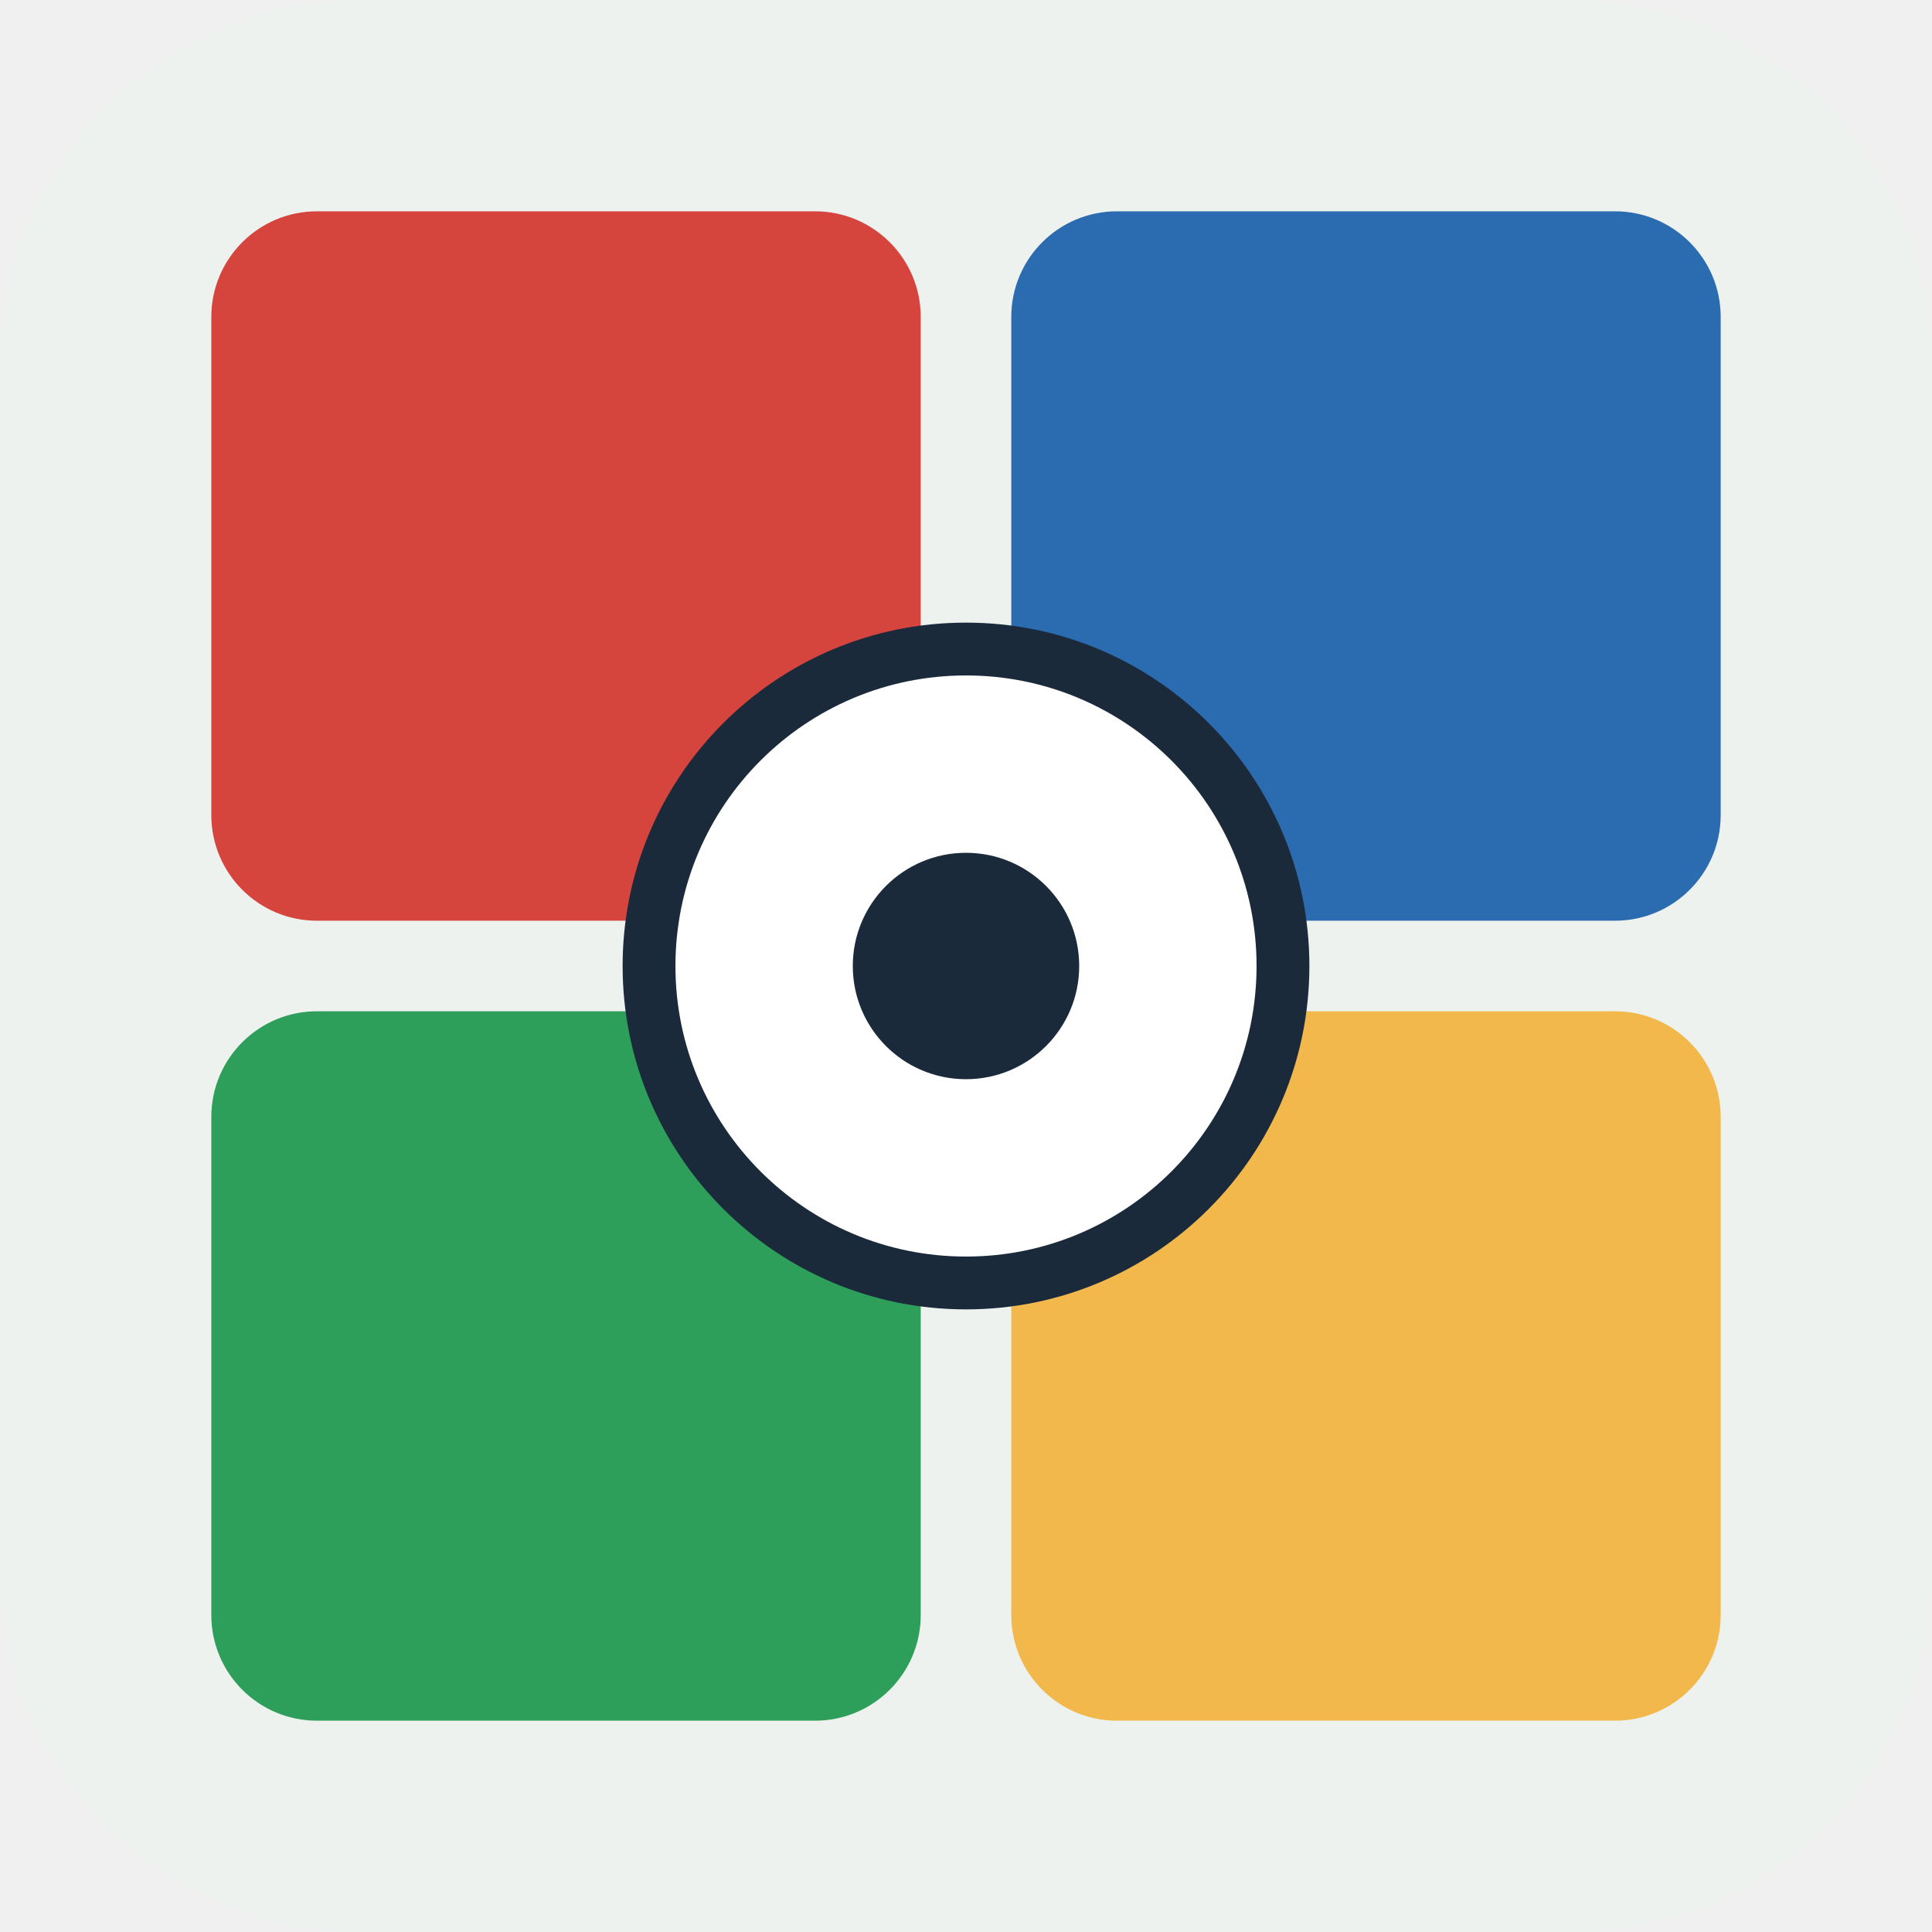
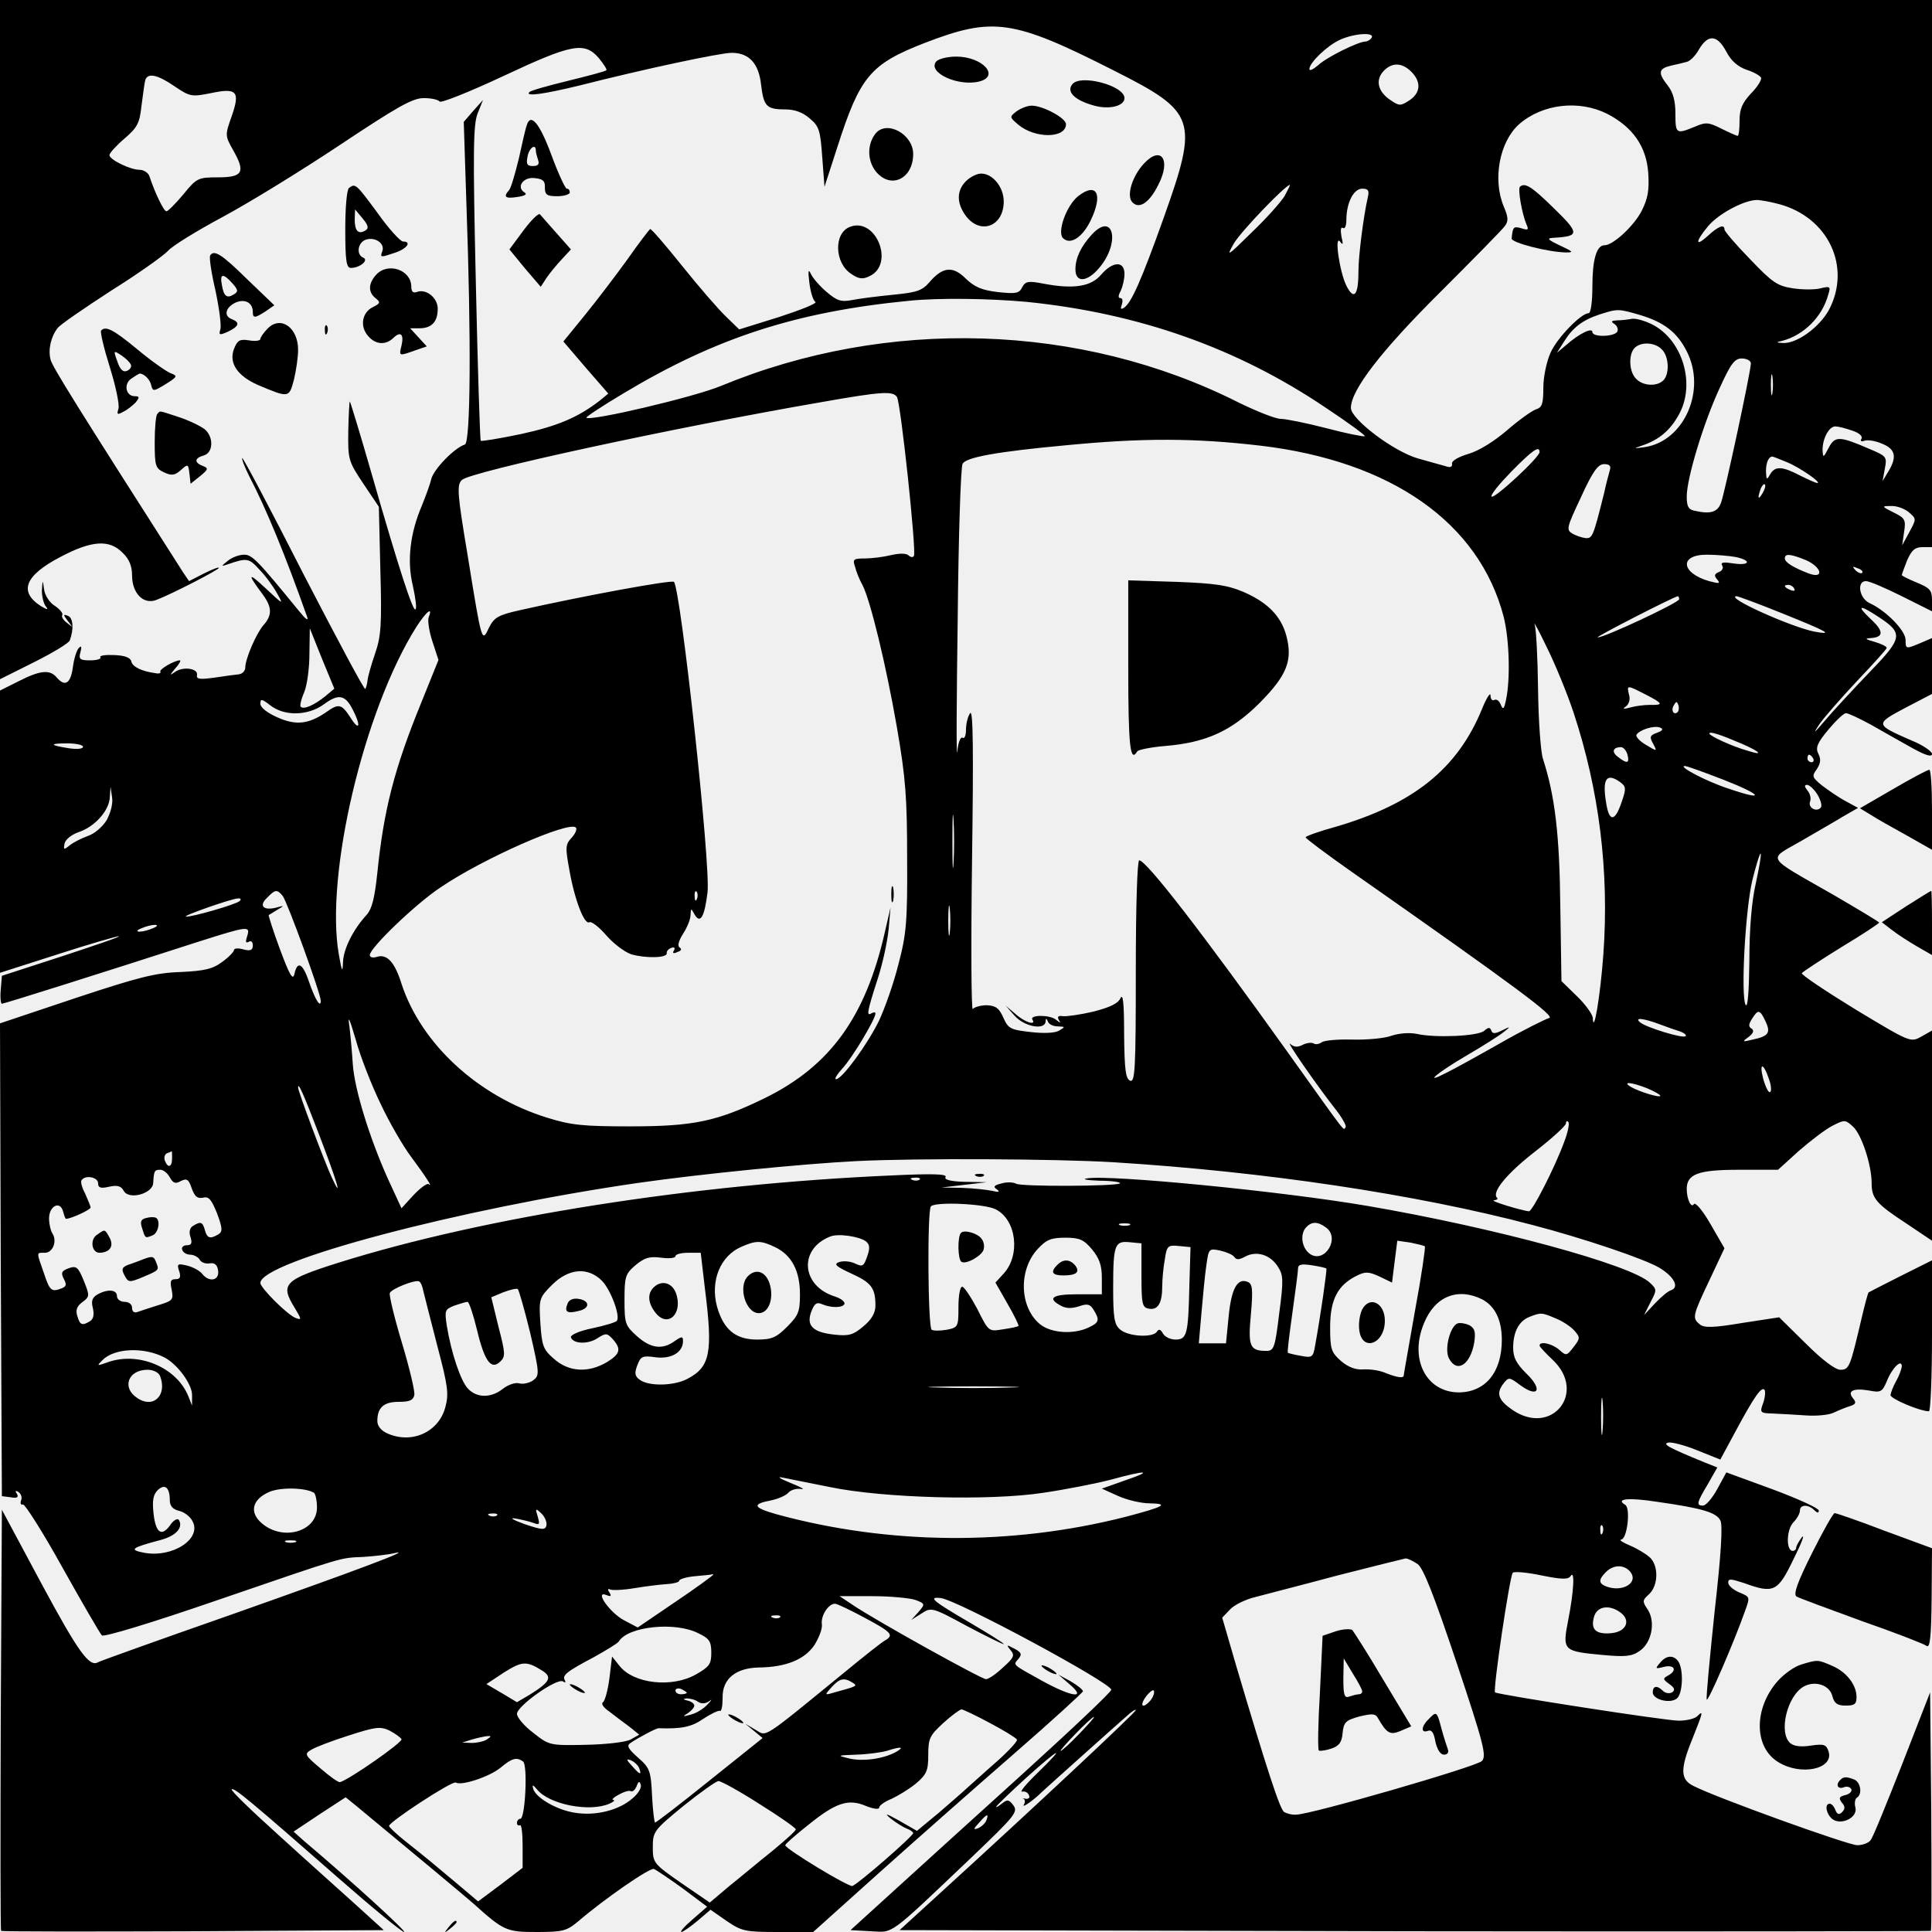
- <svg xmlns="http://www.w3.org/2000/svg" viewBox="0 0 512 512">
-   <rect width="512" height="512" rx="96" fill="#EEF2EF" />
-   <rect x="56" y="56" width="188" height="188" rx="28" fill="#D6453D" />
-   <rect x="268" y="56" width="188" height="188" rx="28" fill="#2B6CB0" />
-   <rect x="56" y="268" width="188" height="188" rx="28" fill="#2E9E5B" />
-   <rect x="268" y="268" width="188" height="188" rx="28" fill="#F2B84B" />
-   <circle cx="256" cy="256" r="84" fill="#fff" stroke="#1B2A3A" stroke-width="14" />
-   <circle cx="256" cy="256" r="30" fill="#1B2A3A" />
+ <svg xmlns="http://www.w3.org/2000/svg" version="1.0" width="512pt" height="512pt" viewBox="0 0 512 512" preserveAspectRatio="xMidYMid meet">
+   <g transform="translate(0,512) scale(0.1,-0.1)" fill="#000000" stroke="none">
+     <path d="M0 4220 l0 -900 90 45 c50 25 93 51 95 58 11 30 9 60 -5 65 -13 5 -13 3 0 -14 14 -18 14 -18 -2 -5 -10 7 -16 17 -13 21 3 4 -6 15 -19 24 -14 8 -27 28 -29 43 -4 28 -4 28 -6 -2 0 -17 5 -37 12 -44 6 -8 0 -6 -15 3 -59 38 -42 81 52 130 83 44 130 47 165 11 17 -16 25 -35 25 -60 0 -47 30 -78 64 -65 40 15 166 80 166 85 0 3 -18 -4 -40 -15 l-39 -20 -15 22 c-283 443 -348 547 -352 565 -7 27 1 61 19 84 7 9 71 53 142 99 72 45 139 93 150 105 11 13 76 53 145 90 69 37 209 123 311 191 152 101 192 124 222 124 20 0 38 -4 42 -9 3 -5 78 25 168 67 183 86 216 92 254 48 13 -16 22 -30 20 -32 -2 -3 -48 -15 -101 -28 -53 -13 -100 -26 -103 -30 -13 -13 41 -5 135 18 165 42 370 86 401 86 46 0 72 -28 78 -85 7 -57 14 -65 65 -65 24 0 46 -8 64 -24 25 -21 28 -32 33 -102 l6 -79 34 105 c60 187 87 220 231 276 182 70 234 63 502 -73 218 -110 225 -129 132 -390 -59 -165 -86 -227 -106 -239 -8 -5 -9 -2 -5 9 3 10 2 17 -4 17 -6 0 -6 7 1 19 5 11 10 31 10 45 0 35 -31 34 -62 -2 -26 -31 -72 -39 -151 -24 -42 8 -49 7 -58 -9 -8 -17 -17 -18 -65 -13 -43 5 -62 14 -85 36 -34 34 -61 31 -96 -10 -19 -22 -33 -27 -95 -33 -40 -4 -89 -10 -109 -14 -30 -6 -41 -2 -68 21 -18 15 -37 37 -42 48 -7 15 -8 8 -4 -24 3 -24 10 -47 16 -50 5 -4 -38 -21 -96 -40 l-106 -33 -35 34 c-20 19 -72 79 -116 134 -44 55 -82 99 -85 98 -2 -1 -30 -37 -60 -80 -31 -43 -82 -110 -113 -148 l-57 -70 59 -69 60 -69 -23 -19 c-57 -44 -111 -67 -207 -88 -57 -12 -106 -20 -108 -18 -2 2 -8 191 -13 419 -8 348 -7 420 5 449 l14 35 -26 -29 -25 -29 7 -216 c13 -362 11 -634 -4 -639 -28 -9 -82 -65 -89 -91 -3 -14 -15 -46 -25 -71 -31 -72 -40 -146 -24 -212 7 -32 11 -60 7 -63 -6 -7 -42 101 -116 359 -30 104 -56 190 -58 192 -1 1 -3 -33 -4 -77 -1 -77 0 -81 40 -141 l41 -61 4 -168 c4 -144 2 -175 -14 -221 -10 -29 -19 -61 -20 -71 -1 -10 -4 -20 -6 -23 -3 -2 -76 135 -164 305 -87 171 -160 309 -162 307 -2 -2 6 -23 18 -47 46 -88 96 -210 154 -374 4 -12 -4 -6 -21 15 -111 136 -125 150 -146 150 -13 0 -32 -7 -43 -16 -19 -15 -19 -16 1 -9 49 17 55 16 82 -14 16 -16 37 -45 47 -63 18 -32 17 -31 -29 12 -48 45 -51 41 -9 -15 25 -34 26 -55 2 -82 -19 -22 -48 -89 -48 -112 0 -9 -8 -17 -17 -18 -10 -1 -40 -5 -66 -9 -38 -5 -47 -4 -45 7 4 18 -39 24 -60 7 -13 -9 -12 -7 2 10 11 12 16 22 13 22 -15 0 -56 -24 -52 -30 2 -4 -4 -6 -13 -4 -37 5 -61 17 -64 31 -2 10 -17 16 -45 17 -23 1 -40 -1 -37 -6 3 -4 -9 -8 -27 -8 -27 0 -31 3 -26 21 4 15 3 19 -4 12 -6 -6 -13 -29 -16 -52 -6 -43 -21 -52 -43 -26 -18 21 -43 19 -100 -10 l-50 -25 0 -374 0 -374 153 49 c83 27 157 48 162 48 6 -1 -62 -24 -150 -53 l-160 -52 -3 -37 c-2 -20 0 -37 3 -37 6 0 269 83 526 166 126 40 133 41 124 13 -5 -15 -4 -19 4 -15 6 4 11 0 11 -9 0 -13 -6 -16 -25 -11 -14 4 -25 3 -25 -2 0 -4 -14 -19 -31 -31 -25 -19 -47 -24 -111 -27 -66 -2 -112 -14 -278 -69 l-200 -67 2 -626 3 -627 24 -3 c16 -3 21 0 16 9 -6 8 -4 10 4 5 7 -5 10 -14 7 -22 -3 -8 -1 -13 5 -11 5 1 53 -74 105 -168 52 -93 99 -174 104 -179 5 -5 131 33 302 92 350 120 327 113 391 116 29 2 66 6 82 10 57 13 -101 -46 -438 -165 -186 -65 -342 -121 -347 -124 -23 -14 -52 26 -150 208 l-105 196 -3 -556 c-1 -306 -1 -558 1 -560 2 -2 231 -2 509 -1 l505 3 -76 69 c-42 38 -134 120 -204 184 -70 63 -126 117 -123 120 6 6 51 -32 284 -236 89 -78 167 -142 173 -142 8 0 -137 133 -265 241 l-28 25 69 46 69 45 26 -21 c168 -139 289 -240 313 -261 80 -72 87 -75 168 -75 69 0 79 3 109 28 70 60 190 143 201 139 7 -3 41 -26 77 -52 l64 -48 -39 -34 c-21 -18 -34 -33 -29 -33 5 1 24 14 43 30 l34 29 43 -30 c40 -27 49 -29 136 -29 l93 0 176 158 c96 86 257 228 357 315 100 87 182 162 182 165 0 4 -15 16 -32 26 l-33 18 30 -26 c46 -39 6 -34 -74 10 -81 45 -76 41 -62 58 10 12 8 17 -11 27 -21 11 -22 11 -10 -4 12 -14 9 -20 -20 -46 -18 -17 -38 -31 -45 -31 -12 0 -293 156 -352 196 l-36 24 87 0 c48 0 99 -5 114 -10 26 -10 26 -11 8 -32 l-19 -21 27 17 c26 17 28 17 122 -34 53 -28 96 -49 96 -47 0 3 -41 28 -90 57 -98 57 -112 69 -77 65 44 -5 452 -225 452 -243 0 -6 -106 -106 -236 -224 -129 -117 -285 -258 -345 -313 l-110 -100 54 -3 c61 -3 43 -17 269 198 112 107 121 118 109 135 -12 16 -16 17 -30 6 -9 -7 -16 -12 -16 -9 0 2 36 37 80 77 90 81 108 89 28 11 -29 -28 -47 -50 -39 -48 7 2 16 -3 18 -10 3 -6 -1 -10 -9 -9 -7 2 -10 2 -5 0 4 -3 4 -10 0 -16 -5 -10 28 14 47 33 6 6 197 177 228 204 12 11 22 17 22 14 0 -6 -274 -262 -511 -478 l-115 -105 1364 -3 c751 -1 1367 0 1369 1 2 2 2 145 1 318 l-3 314 -74 -190 c-41 -104 -78 -196 -84 -202 -5 -7 -21 -13 -35 -13 -24 0 -374 126 -434 157 -35 17 -36 44 -3 125 28 70 30 77 13 60 -7 -7 -29 -12 -49 -12 -36 0 -480 69 -487 75 -6 6 39 309 47 317 4 4 38 1 76 -7 54 -11 71 -11 77 -2 12 19 9 -40 -6 -116 -16 -82 -14 -83 93 -93 56 -5 75 -4 95 10 33 21 44 77 23 110 -15 22 -15 25 3 41 25 23 26 76 2 98 -10 9 -33 23 -52 31 -19 8 -30 15 -24 16 16 0 26 83 11 92 -27 16 8 20 85 8 119 -17 156 -28 167 -49 7 -12 2 -91 -15 -241 -13 -124 -23 -229 -21 -234 3 -8 72 151 102 236 13 36 13 36 -16 48 -16 7 -29 18 -29 26 0 11 7 10 41 -1 80 -29 90 -24 132 63 21 42 31 68 22 58 -8 -11 -15 -23 -15 -28 0 -4 -4 -8 -9 -8 -18 0 -17 55 1 75 10 10 18 24 18 32 0 16 22 17 38 1 8 -8 12 -8 12 -1 0 6 -55 31 -122 56 l-123 45 -24 -44 c-13 -24 -30 -44 -38 -44 -18 0 -17 7 13 57 l25 44 -35 14 c-95 39 -111 48 -95 52 9 2 44 -7 78 -21 l60 -24 41 76 c49 91 68 118 76 109 3 -3 2 -19 -3 -34 -10 -27 -9 -28 26 -29 20 -1 59 -3 87 -5 28 -2 62 1 75 8 13 6 32 14 43 17 14 5 16 9 7 20 -17 20 1 28 42 21 31 -6 35 -4 47 24 14 36 40 61 40 40 -1 -8 -7 -25 -15 -39 -8 -14 -14 -30 -15 -37 0 -10 78 -43 102 -43 4 0 8 90 8 200 l0 200 -82 -41 c-46 -23 -84 -43 -86 -44 -2 -2 -10 -32 -18 -66 -31 -132 -33 -139 -57 -139 -13 0 -48 26 -92 70 l-70 69 -98 -15 c-77 -13 -101 -13 -112 -4 -21 17 -20 22 25 117 l40 85 -37 64 c-20 35 -40 59 -44 53 -7 -12 -19 13 -19 40 0 40 31 51 139 51 l103 0 54 49 c31 27 70 57 89 67 33 17 35 17 55 -1 23 -20 50 -102 50 -150 0 -41 12 -55 93 -108 l67 -45 0 278 0 279 -28 -16 c-29 -16 -29 -16 -175 72 -80 49 -144 92 -142 96 3 4 50 35 105 69 55 33 100 63 100 65 0 2 -55 35 -122 74 -182 104 -174 91 -87 141 41 24 92 53 113 66 l40 23 -33 18 c-19 10 -46 29 -62 41 -27 22 -28 25 -14 44 10 16 11 26 4 40 -8 16 -4 28 26 64 20 24 41 44 47 44 6 0 36 -14 67 -31 31 -18 80 -45 108 -61 36 -20 53 -25 53 -16 0 7 -25 24 -55 36 -96 42 -97 43 -16 86 l71 37 0 74 0 74 -35 -15 c-34 -14 -35 -14 -35 10 0 25 -52 78 -96 98 -27 13 -34 58 -9 58 9 0 51 -18 95 -40 l80 -40 0 30 c0 26 -6 32 -40 46 -22 9 -40 18 -40 20 0 3 7 20 14 39 12 27 21 35 40 35 l26 0 0 725 0 725 -2560 0 -2560 0 0 -900z m3635 800 c-3 -5 -11 -10 -16 -10 -19 0 -104 -42 -126 -63 -13 -11 -23 -16 -23 -10 0 17 48 63 82 78 38 17 92 20 83 5z m940 -37 c13 -25 31 -40 54 -48 19 -6 36 -16 38 -21 2 -6 -10 -25 -27 -42 -23 -25 -30 -41 -30 -72 0 -22 -2 -40 -5 -40 -3 0 -23 9 -43 19 -34 17 -41 18 -71 5 -49 -20 -51 -19 -51 35 0 33 -6 56 -20 74 -27 34 -25 45 8 53 15 3 34 8 42 10 9 2 24 17 33 34 24 40 48 38 72 -7z m-835 -53 c27 -27 25 -56 -5 -76 -23 -15 -27 -15 -49 0 -34 22 -42 53 -20 77 22 24 49 24 74 -1z m-3277 -39 c40 -27 45 -28 95 -18 70 15 79 5 56 -61 -18 -51 -18 -51 5 -92 32 -57 24 -70 -42 -70 -52 0 -56 -2 -91 -45 -21 -25 -41 -45 -45 -45 -7 0 -31 50 -45 93 -3 9 -15 17 -26 17 -25 0 -80 27 -80 39 0 5 18 25 39 43 35 30 41 41 46 88 4 30 8 61 10 68 7 20 33 14 78 -17z m3797 -73 c67 -35 103 -86 108 -156 3 -46 -1 -68 -17 -100 -20 -40 -76 -92 -99 -92 -21 0 -32 -38 -32 -109 0 -39 -4 -71 -10 -71 -20 0 -84 -66 -101 -105 -10 -22 -19 -63 -19 -92 0 -43 -3 -53 -20 -58 -11 -4 -46 -29 -77 -56 -34 -29 -74 -54 -102 -62 -27 -8 -45 -19 -43 -26 1 -8 -4 -11 -15 -7 -10 3 -44 12 -75 21 -64 18 -178 104 -178 134 0 47 80 151 236 306 88 88 166 167 172 176 10 13 9 24 -3 52 -30 72 -11 172 41 218 62 54 159 65 234 27z m-856 -218 c-10 -16 -49 -60 -88 -97 -64 -63 -67 -65 -46 -28 18 31 134 152 148 155 2 0 -5 -13 -14 -30z m221 -2 c-12 -53 -25 -156 -25 -198 0 -63 -12 -77 -32 -37 -18 36 -33 139 -16 116 7 -10 8 -6 3 14 -3 18 -2 26 4 23 5 -4 9 6 9 21 0 45 19 83 42 83 16 0 19 -5 15 -22z m1090 -19 c130 -35 192 -166 132 -280 -25 -46 -85 -90 -122 -88 -19 1 -19 2 -1 6 56 15 105 63 121 122 7 22 5 23 -20 17 -15 -4 -48 -4 -74 0 -40 6 -54 15 -113 77 -38 39 -68 74 -68 79 0 15 -17 8 -44 -17 -34 -31 -34 -16 1 26 28 33 94 68 128 69 11 0 38 -5 60 -11z m-1994 -259 c296 -30 558 -122 793 -281 59 -39 105 -73 103 -75 -2 -2 -48 7 -101 21 -54 14 -109 25 -122 25 -14 0 -64 20 -113 44 -417 210 -929 226 -1371 43 -73 -30 -346 -94 -356 -84 -2 2 42 31 99 65 245 147 458 216 757 245 78 8 214 6 311 -3z m1626 -35 c63 -19 98 -46 123 -96 53 -103 -7 -239 -112 -254 -29 -4 -30 -4 -7 4 45 15 75 40 98 82 45 80 11 197 -70 239 -20 10 -44 17 -55 15 -10 -2 -28 -4 -39 -4 -15 -1 -17 -3 -6 -10 7 -5 10 -14 7 -20 -9 -14 -66 -15 -66 -1 0 13 -35 -4 -69 -34 l-25 -21 19 30 c23 37 49 57 95 72 47 15 49 15 107 -2z m57 -91 c19 -18 21 -65 4 -82 -17 -17 -54 -15 -72 4 -19 18 -21 65 -4 82 17 17 54 15 72 -4z m236 -37 c0 -21 -69 -342 -79 -369 -9 -25 -27 -31 -68 -22 -18 3 -23 11 -23 38 0 48 44 194 87 287 30 66 40 79 59 79 13 0 24 -6 24 -13z m57 -79 c-2 -13 -4 -3 -4 22 0 25 2 35 4 23 2 -13 2 -33 0 -45z m-2320 -10 c10 -15 52 -409 45 -421 -2 -5 -9 -4 -14 1 -6 6 -24 6 -46 1 -20 -5 -52 -9 -70 -9 -30 0 -33 -2 -26 -22 3 -13 12 -35 20 -49 21 -42 62 -210 91 -377 23 -133 27 -186 27 -347 1 -167 -2 -201 -23 -280 -12 -49 -36 -117 -52 -151 -31 -63 -97 -153 -113 -154 -6 0 2 12 16 28 25 26 88 131 88 146 0 4 -4 4 -10 1 -14 -9 -13 1 15 88 14 42 27 103 30 135 l5 57 -15 -65 c-51 -225 -145 -355 -318 -440 -127 -62 -189 -75 -357 -75 -124 0 -156 3 -220 23 -184 57 -334 196 -386 355 -18 58 -39 80 -66 71 -10 -3 -18 -1 -18 5 0 19 122 136 187 179 113 77 341 177 359 159 4 -4 -1 -16 -11 -27 -17 -18 -17 -26 -6 -86 14 -80 40 -146 53 -138 5 3 25 -12 44 -34 19 -22 49 -45 67 -51 38 -11 96 -10 94 3 -1 5 4 11 12 14 8 3 11 0 7 -7 -5 -7 -1 -9 9 -4 10 3 13 8 6 12 -6 4 -3 17 9 36 11 17 20 39 20 50 1 19 1 19 11 1 15 -25 26 -6 34 59 9 71 -71 804 -89 823 -6 6 -244 -38 -408 -75 -58 -13 -68 -19 -82 -46 -19 -41 -19 -42 -56 187 -28 167 -30 191 -16 204 22 22 563 139 951 206 164 29 191 30 202 14z m2531 -89 c19 -6 29 -15 25 -22 -4 -6 0 -8 8 -5 8 3 29 0 47 -8 35 -14 40 -35 16 -74 l-15 -25 6 33 c6 31 5 33 -40 52 -81 35 -92 35 -109 3 -14 -27 -15 -27 -16 -5 0 30 17 62 34 62 7 0 27 -5 44 -11z m-1568 -40 c347 -41 580 -204 645 -454 15 -60 18 -165 6 -220 -5 -25 -8 -27 -14 -12 -4 10 -11 15 -17 12 -5 -3 -10 2 -10 12 0 10 -11 -7 -23 -37 -65 -158 -182 -251 -387 -311 -44 -12 -80 -25 -80 -28 0 -3 56 -45 123 -92 441 -309 541 -384 522 -387 -10 -3 -69 -32 -130 -67 -60 -34 -125 -70 -144 -79 -60 -31 -24 0 56 47 43 25 87 53 98 62 19 15 19 16 -5 4 -18 -9 -25 -9 -28 0 -3 9 -8 9 -19 -1 -17 -14 -129 -19 -178 -8 -19 4 -47 2 -68 -5 -19 -7 -66 -11 -104 -10 -37 1 -73 -2 -80 -7 -7 -5 -17 -7 -22 -3 -6 3 -19 1 -29 -4 -13 -7 -23 -6 -32 2 -17 15 73 -114 118 -171 19 -24 31 -46 28 -49 -7 -8 11 -32 -156 202 -224 313 -372 505 -391 505 -5 0 -9 -118 -9 -295 0 -258 -2 -294 -15 -289 -12 5 -15 29 -16 123 0 85 -3 110 -10 95 -7 -14 -29 -24 -72 -35 -34 -8 -70 -13 -80 -12 -12 2 -16 -1 -11 -10 6 -9 5 -9 -8 1 -16 13 -70 13 -62 0 11 -17 -21 -7 -45 15 l-26 22 24 -27 c26 -29 80 -39 82 -15 0 9 2 9 6 0 2 -7 14 -13 26 -13 20 -1 21 -1 4 -11 -11 -7 -41 -8 -76 -4 -53 6 -59 9 -72 38 -11 25 -20 32 -44 33 -16 0 -33 -5 -37 -10 -4 -6 -5 171 -2 394 4 288 3 401 -5 390 -6 -8 -11 -28 -11 -43 0 -16 -4 -26 -9 -22 -6 3 -12 -14 -14 -37 -3 -24 -2 135 1 352 2 217 8 402 13 411 9 17 90 32 274 49 206 20 343 19 515 -1z m740 -17 c0 -14 -120 -125 -127 -118 -4 4 20 33 52 66 57 58 75 70 75 52z m656 -27 c34 -14 93 -55 80 -55 -4 0 -24 9 -46 20 -48 25 -66 25 -79 3 -9 -16 -10 -15 -11 8 0 23 7 39 17 39 2 0 20 -7 39 -15z m-470 -22 c-3 -10 -10 -37 -15 -60 -29 -116 -31 -120 -49 -119 -9 1 -25 6 -35 12 -17 10 -15 16 23 97 31 68 45 87 61 87 15 0 19 -5 15 -17z m405 -60 c-12 -20 -14 -14 -5 12 4 9 9 14 11 11 3 -2 0 -13 -6 -23z m387 -50 c21 -18 21 -18 2 -53 l-19 -35 5 35 c5 32 3 37 -28 52 -32 16 -32 17 -7 17 15 1 36 -7 47 -16z m-459 -119 c44 -9 39 -24 -6 -17 -26 4 -34 3 -29 -6 4 -6 0 -14 -9 -17 -12 -5 -13 -10 -4 -20 9 -11 5 -11 -22 -4 -75 22 -79 70 -6 70 25 0 59 -3 76 -6z m186 -8 c42 -18 51 -51 9 -36 -42 16 -64 30 -64 40 0 14 15 12 55 -4z m150 -34 c-3 -3 -11 0 -18 7 -9 10 -8 11 6 5 10 -3 15 -9 12 -12z m-180 -42 c3 -6 -1 -7 -9 -4 -18 7 -21 14 -7 14 6 0 13 -4 16 -10z m-305 -28 c0 -9 -201 -103 -216 -101 -8 0 204 109 213 109 1 0 3 -4 3 -8z m272 -37 c124 -50 138 -58 87 -49 -62 12 -240 92 -207 94 4 0 58 -20 120 -45z m258 -11 c65 -43 62 -55 -27 -147 -43 -45 -96 -102 -117 -127 -29 -34 -32 -36 -15 -10 13 19 59 71 101 116 43 45 78 84 78 87 0 4 -15 11 -32 16 -25 7 -27 9 -11 10 35 2 36 18 1 50 -40 38 -31 40 22 5z m-3844 0 c-3 -8 1 -37 10 -64 l16 -49 -46 -114 c-71 -174 -99 -283 -116 -450 -7 -66 -14 -95 -28 -111 -36 -39 -62 -91 -63 -126 -1 -29 -3 -25 -11 20 -37 211 66 647 205 868 27 42 45 56 33 26z m3034 -252 c68 -206 95 -421 79 -642 -8 -110 -26 -216 -28 -167 -1 9 -19 35 -42 57 l-41 40 -3 197 c-2 191 -14 293 -46 392 -6 18 -12 101 -13 185 -1 83 -5 160 -9 171 -4 11 11 -16 32 -60 22 -44 54 -122 71 -173z m-3309 42 c-29 -23 -56 -35 -64 -27 -3 2 1 20 9 38 8 19 14 65 14 102 l1 68 32 -80 33 -80 -25 -21z m3499 6 c47 -24 50 -29 13 -28 -16 0 -39 -3 -53 -7 -18 -5 -21 -4 -11 3 8 6 12 19 8 31 -6 26 -6 26 43 1z m-3425 -41 c22 -42 18 -59 -6 -21 -24 37 -31 39 -67 13 -45 -30 -78 -34 -127 -12 -27 12 -45 26 -45 36 0 14 4 13 26 -4 38 -30 101 -28 143 3 38 28 56 25 76 -15z m3511 -6 c-10 -10 -19 5 -10 18 6 11 8 11 12 0 2 -7 1 -15 -2 -18z m-55 -55 c-19 -7 -20 -11 -10 -29 11 -21 11 -21 -19 -3 -17 10 -28 22 -25 27 8 13 46 25 62 19 10 -4 8 -8 -8 -14z m225 -29 c50 -22 58 -32 17 -19 -43 12 -103 40 -103 46 0 7 30 -3 86 -27z m-4396 -8 c0 -6 -17 -7 -37 -4 -52 8 -54 13 -5 13 23 0 42 -4 42 -9z m4093 -21 c6 -23 -1 -25 -25 -6 -18 13 -14 26 8 26 6 0 14 -9 17 -20z m492 -10 c3 -5 1 -10 -4 -10 -6 0 -11 5 -11 10 0 6 2 10 4 10 3 0 8 -4 11 -10z m-236 -57 c102 -40 111 -57 12 -23 -59 19 -136 60 -116 60 6 0 52 -17 104 -37z m-275 -6 c15 -11 16 -17 4 -51 -18 -55 -34 -56 -42 -1 -10 62 2 78 38 52z m522 -32 c8 -13 13 -29 10 -34 -10 -15 -36 -2 -29 15 3 8 0 21 -7 29 -8 10 -9 15 -1 15 6 0 18 -11 27 -25z m-4533 -68 c-11 -18 -32 -36 -49 -42 -17 -6 -39 -17 -49 -25 -16 -13 -17 -12 -14 4 2 11 18 24 38 31 42 14 81 57 82 93 l2 27 4 -28 c3 -16 -4 -41 -14 -60z m2244 -114 c-2 -32 -3 -6 -3 57 0 63 1 89 3 58 2 -32 2 -84 0 -115z m2126 -54 c-11 -48 -17 -121 -17 -206 -1 -78 -4 -125 -10 -116 -13 24 -1 251 18 331 10 40 20 72 22 70 2 -3 -4 -38 -13 -79z m-3904 -33 c12 -15 101 -259 101 -278 0 -21 -15 3 -31 50 -17 50 -31 57 -39 20 -4 -17 -13 -1 -38 66 -18 49 -31 90 -30 91 2 1 12 7 23 14 19 11 19 12 -2 6 -34 -9 -48 4 -26 25 22 23 27 24 42 6z m1098 -8 c-3 -8 -6 -5 -6 6 -1 11 2 17 5 13 3 -3 4 -12 1 -19z m-1212 -6 c-10 -9 -128 -43 -142 -41 -12 1 119 47 137 48 8 1 10 -2 5 -7z m1882 -84 c-2 -18 -4 -4 -4 32 0 36 2 50 4 33 2 -18 2 -48 0 -65z m-2112 12 c-11 -5 -27 -9 -35 -9 -9 0 -8 4 5 9 11 5 27 9 35 9 9 0 8 -4 -5 -9z m604 -466 c23 -49 59 -111 80 -139 38 -51 60 -85 47 -73 -4 3 -22 -10 -40 -29 l-32 -35 -36 78 c-48 107 -88 235 -93 303 -2 31 -6 76 -9 101 -5 32 0 22 17 -36 12 -44 42 -121 66 -170z m3670 219 c14 -30 8 -39 -34 -48 -28 -7 -29 -6 -11 7 13 10 15 17 8 22 -9 5 -8 12 1 26 16 26 21 25 36 -7z m-282 -7 c21 -8 47 -17 57 -20 10 -4 16 -9 13 -12 -7 -7 -107 24 -121 37 -15 13 8 11 51 -5z m291 -146 c6 -16 7 -32 3 -34 -4 -3 -12 13 -18 34 -12 45 0 45 15 0z m-323 -24 c19 -8 35 -17 35 -20 0 -6 -54 10 -77 23 -27 16 2 13 42 -3z m-3522 -116 c50 -130 67 -187 36 -120 -20 44 -89 227 -89 238 0 15 13 -14 53 -118z m3302 -27 c-25 -68 -84 -183 -93 -183 -17 1 -106 28 -93 29 8 1 12 4 8 7 -14 15 26 64 102 123 45 35 81 68 81 74 0 6 3 7 6 4 4 -4 -1 -28 -11 -54z m-3689 -43 c0 -23 -11 -27 -19 -6 -3 8 -1 17 6 20 7 2 12 5 12 5 1 1 1 -8 1 -19z m2494 -10 c403 -25 803 -85 1110 -166 138 -36 300 -91 338 -114 38 -23 53 -51 31 -59 -8 -2 -27 -18 -43 -35 l-29 -31 17 34 c17 32 17 34 -1 51 -48 48 -415 147 -748 204 -227 39 -688 84 -745 73 -14 -2 2 -5 34 -6 33 0 57 -4 54 -7 -9 -8 -262 -9 -275 -1 -7 4 -24 5 -38 1 -21 -5 -24 -9 -13 -16 9 -7 5 -8 -12 -4 -14 3 -50 7 -80 8 l-55 1 60 7 60 7 -58 1 c-39 1 -56 6 -51 13 4 8 -36 9 -142 4 -528 -23 -1080 -110 -1466 -231 -146 -46 -156 -57 -117 -120 18 -30 19 -33 3 -27 -22 8 -94 80 -94 93 0 57 530 197 1000 265 167 24 440 51 580 58 160 8 530 6 680 -3z m-2500 -40 c9 -16 15 -18 29 -10 16 8 21 5 29 -19 8 -22 15 -28 30 -25 15 4 22 -4 37 -41 15 -40 15 -49 4 -56 -22 -13 -30 -11 -36 11 -6 22 -11 24 -32 11 -8 -5 -11 -16 -6 -30 5 -16 2 -21 -10 -21 -9 0 -15 -6 -12 -12 2 -7 11 -13 21 -13 9 0 21 -6 25 -13 4 -8 17 -12 27 -10 13 2 20 -4 22 -19 4 -27 -24 -32 -42 -9 -6 8 -24 18 -40 22 -25 6 -28 5 -21 -15 5 -16 2 -21 -10 -21 -13 0 -15 -6 -10 -28 5 -27 3 -29 -36 -41 -22 -7 -47 -15 -55 -18 -8 -3 -14 1 -14 11 0 9 -8 16 -20 16 -11 0 -20 7 -20 15 0 17 -23 20 -51 5 -14 -8 -18 -17 -13 -36 4 -17 2 -29 -7 -35 -21 -13 -27 -11 -34 13 -5 15 -2 26 13 37 20 15 20 17 4 57 -15 37 -20 40 -40 33 -19 -7 -21 -12 -13 -28 8 -15 7 -20 -5 -25 -28 -11 -32 -7 -48 41 -20 57 -20 53 3 53 21 0 33 31 20 51 -5 8 -9 26 -9 40 0 33 29 48 37 19 3 -11 6 -20 8 -20 13 0 65 24 65 30 0 4 -7 20 -14 36 -8 15 -13 31 -10 36 9 15 44 9 44 -8 0 -12 7 -14 29 -9 22 5 32 2 39 -11 14 -25 77 -7 78 21 2 32 3 35 19 35 8 0 19 -9 25 -20z m1987 -6 c-3 -3 -12 -4 -19 -1 -8 3 -5 6 6 6 11 1 17 -2 13 -5z m202 -79 c55 -28 66 -122 20 -171 l-21 -23 32 -56 c18 -31 31 -58 29 -59 -2 -2 -21 -6 -42 -9 -37 -6 -37 -6 -67 54 -17 32 -35 59 -40 59 -6 0 -10 -24 -10 -54 0 -52 -1 -54 -31 -60 -17 -3 -35 -3 -40 0 -10 6 -12 317 -2 327 12 13 144 7 172 -8z m354 -42 c-7 -2 -19 -2 -25 0 -7 3 -2 5 12 5 14 0 19 -2 13 -5z m521 -6 c38 -27 -2 -95 -41 -71 -22 14 -29 50 -13 70 15 17 31 18 54 1z m-1219 -37 c10 -8 11 -18 3 -40 -9 -26 -12 -28 -33 -18 -13 6 -32 7 -42 3 -14 -5 -8 -11 33 -30 53 -24 64 -38 64 -85 0 -19 -10 -37 -32 -55 -27 -23 -39 -26 -76 -22 -58 6 -76 24 -62 61 8 21 14 26 28 20 25 -11 57 -10 60 1 1 6 -10 14 -25 19 -90 28 -97 126 -13 159 21 9 79 0 95 -13z m599 -21 c19 -23 26 -42 26 -75 l0 -44 -65 0 c-66 0 -81 -10 -44 -30 14 -8 29 -8 48 -2 23 8 30 6 39 -9 17 -27 15 -34 -13 -47 -40 -19 -99 -15 -128 8 -55 44 -59 144 -7 200 23 25 36 30 73 30 38 0 49 -5 71 -31z m-840 6 c44 -21 66 -63 66 -125 0 -46 -4 -56 -34 -86 -29 -29 -41 -34 -80 -34 -57 0 -89 27 -106 88 -18 68 9 134 65 158 39 17 51 17 89 -1z m971 -75 c0 -75 2 -85 19 -88 24 -5 36 14 36 58 0 19 3 52 7 73 5 35 8 38 37 35 l31 -3 -3 -100 c-3 -131 -6 -145 -37 -145 -13 0 -28 7 -33 16 -6 11 -11 13 -16 5 -11 -17 -77 -13 -98 6 -15 13 -18 32 -18 109 0 116 4 126 44 122 l31 -3 0 -85z m751 77 c2 -2 -9 -79 -26 -170 -16 -92 -30 -169 -30 -172 0 -8 -16 -6 -47 6 -15 7 -42 11 -59 10 -21 -2 -41 6 -60 22 -26 23 -29 31 -29 90 0 73 20 111 70 136 24 12 32 11 61 -2 l33 -16 7 56 7 55 35 -5 c19 -4 36 -8 38 -10z m-505 -28 c5 -8 13 -8 29 1 30 16 66 5 86 -26 15 -23 16 -35 4 -125 -11 -91 -14 -99 -34 -99 -44 0 -49 12 -41 97 6 68 4 81 -9 86 -27 11 -43 -19 -50 -92 l-7 -71 -36 0 -36 0 7 81 c4 44 9 101 13 126 6 44 7 45 36 39 17 -4 34 -11 38 -17z m-1403 -83 c22 -173 14 -209 -48 -241 -36 -18 -100 -19 -124 -2 -14 10 -15 18 -7 39 9 24 14 26 49 21 41 -5 72 13 72 43 0 13 -3 13 -22 0 -33 -24 -64 -19 -100 13 -31 28 -33 33 -33 96 0 61 2 69 29 92 24 20 37 24 68 20 21 -3 38 -1 38 4 0 5 15 9 33 9 l34 0 11 -94z m1647 52 c2 -3 -15 -123 -30 -205 -5 -30 -8 -32 -38 -26 -18 3 -33 7 -34 8 -2 1 4 49 12 106 8 57 15 110 15 118 0 10 9 12 36 8 20 -3 38 -7 39 -9z m-1920 -32 c23 -23 49 -92 40 -106 -2 -4 -32 -13 -65 -20 -35 -7 -59 -18 -57 -24 6 -18 46 -19 71 -2 22 14 25 13 40 -3 23 -26 20 -39 -16 -61 -49 -29 -101 -26 -140 9 -29 25 -32 35 -36 95 -4 64 -3 67 31 101 44 44 95 48 132 11z m-473 -28 c3 -13 20 -78 37 -145 28 -106 31 -127 21 -163 -18 -66 -90 -98 -155 -68 -15 7 -25 19 -25 32 0 36 17 51 57 51 28 0 38 4 41 18 2 10 -13 72 -33 139 -20 66 -34 125 -32 131 3 11 68 37 78 31 4 -2 9 -14 11 -26z m283 -110 c25 -108 25 -113 8 -126 -10 -7 -27 -11 -37 -8 -11 3 -30 -4 -44 -15 -31 -24 -67 -24 -91 0 -20 20 -45 95 -57 168 -6 40 -5 43 20 53 15 5 31 10 35 10 4 0 15 -33 25 -74 20 -84 38 -108 62 -84 14 13 13 23 -5 92 l-19 78 31 13 c18 7 35 11 39 9 3 -2 18 -55 33 -116z m2524 88 c33 -18 51 -54 51 -107 0 -86 -44 -139 -115 -139 -86 1 -131 89 -91 184 29 71 90 95 155 62z m194 -50 c18 -7 40 -22 49 -32 16 -18 16 -21 -2 -44 -18 -23 -19 -24 -38 -7 -18 16 -52 24 -52 11 0 -3 16 -20 35 -38 91 -86 -2 -203 -106 -133 -38 26 -45 44 -25 70 14 18 16 18 45 -4 48 -35 60 -11 16 31 -26 26 -35 42 -35 68 0 42 15 71 43 82 30 12 33 12 70 -4z m-3686 -104 c35 -19 73 -72 72 -100 l0 -27 -10 25 c-31 77 -134 120 -216 89 -26 -9 -27 -9 -12 6 32 33 111 36 166 7z m-13 -48 c20 -51 -17 -88 -60 -59 -42 27 -25 75 27 75 15 0 29 -7 33 -16z m2254 -31 c-54 -2 -142 -2 -195 0 -54 1 -10 3 97 3 107 0 151 -2 98 -3z m1569 -115 c-2 -24 -4 -7 -4 37 0 44 2 63 4 43 2 -21 2 -57 0 -80z m-1265 -131 l-62 -22 42 -19 c24 -11 62 -20 85 -20 53 -1 38 -9 -65 -36 -303 -77 -628 -74 -924 7 -63 18 -66 27 -14 37 19 4 39 13 45 20 7 8 22 12 34 10 12 -2 0 5 -28 16 -29 12 -38 18 -20 14 17 -3 73 -15 125 -25 140 -29 422 -37 565 -15 61 9 142 25 180 35 94 26 114 24 37 -2z m-2532 -53 c0 -15 8 -24 25 -28 13 -3 29 -15 35 -27 26 -47 -53 -98 -128 -84 -41 8 -35 13 44 34 41 11 60 33 48 53 -3 5 -13 0 -21 -11 -24 -35 -40 -25 -46 27 -4 36 -1 51 11 63 19 18 32 7 32 -27z m382 20 c4 -3 8 -20 8 -39 0 -64 -90 -90 -146 -42 -34 29 -26 63 19 83 29 13 96 12 119 -2z m616 -87 c-3 -12 -11 -12 -58 4 -30 11 -41 17 -25 15 17 -3 38 -8 49 -12 16 -6 17 -4 11 17 -7 22 -6 23 10 8 9 -9 15 -23 13 -32z m-131 27 c-3 -3 -12 -4 -19 -1 -8 3 -5 6 6 6 11 1 17 -2 13 -5z m2930 -46 c-3 -8 -6 -5 -6 6 -1 11 2 17 5 13 3 -3 4 -12 1 -19z m-3464 -25 c-7 -2 -19 -2 -25 0 -7 3 -2 5 12 5 14 0 19 -2 13 -5z m2974 -58 c15 -11 43 -82 103 -261 73 -218 80 -248 67 -261 -15 -15 -454 -142 -492 -142 -11 -1 -25 3 -32 7 -11 7 -45 111 -128 391 l-36 124 21 22 c11 12 42 27 68 33 26 7 124 32 217 57 94 24 175 44 180 45 6 0 20 -7 32 -15z m563 -20 c24 -29 -20 -56 -64 -39 -20 8 -20 18 0 38 20 20 48 20 64 1z m-2430 -8 c0 -2 -45 -35 -100 -72 l-100 -68 -36 19 c-38 20 -80 80 -47 67 12 -5 14 -3 8 7 -5 7 -4 11 1 8 5 -3 34 -2 64 3 30 5 70 10 88 11 17 1 32 5 32 9 0 4 19 10 43 12 23 2 43 4 45 5 1 1 2 0 2 -1z m401 -114 c71 -38 79 -46 55 -60 -8 -4 -56 -42 -107 -84 -224 -183 -206 -171 -237 -153 l-27 16 23 -19 23 -19 -140 -112 c-77 -62 -142 -112 -145 -112 -2 0 -6 32 -8 71 -3 66 -6 74 -37 101 -27 24 -31 32 -20 39 22 15 68 39 74 39 61 -2 87 3 119 25 21 14 41 23 44 21 4 -2 7 13 7 35 -1 50 35 79 97 80 71 1 120 21 146 59 12 19 22 44 20 56 -3 22 17 54 35 54 5 0 41 -17 78 -37z m2003 14 c29 -21 16 -51 -23 -55 -41 -4 -56 9 -47 42 7 29 40 35 70 13z m-2227 -13 c-3 -3 -12 -4 -19 -1 -8 3 -5 6 6 6 11 1 17 -2 13 -5z m-217 -42 c30 -14 35 -22 35 -52 0 -30 -5 -37 -40 -57 -64 -37 -166 -25 -203 22 l-20 25 -7 -58 c-4 -31 -12 -60 -17 -63 -6 -4 2 -15 17 -25 14 -11 38 -29 53 -40 l26 -21 -23 -13 c-13 -7 -66 -13 -120 -14 -95 -2 -96 -1 -138 32 -24 18 -43 41 -43 50 0 21 106 96 122 86 6 -4 8 -3 5 3 -8 13 4 23 78 62 32 18 62 36 65 41 24 40 149 53 210 22z m-412 -100 c26 -17 19 -30 -34 -63 l-34 -20 -40 24 -41 24 47 31 c48 30 59 31 102 4z m821 -31 c14 -9 15 -9 -51 -27 -23 -7 -23 -6 -4 15 21 23 33 26 55 12z m-439 -27 c0 -2 -7 -4 -15 -4 -8 0 -15 4 -15 10 0 5 7 7 15 4 8 -4 15 -8 15 -10z m1230 -19 c-21 -25 -32 -17 -13 9 10 13 20 20 21 15 2 -5 -2 -16 -8 -24z m-1200 -5 c9 -6 20 -5 30 2 8 7 6 2 -5 -9 -11 -12 -31 -24 -45 -27 -21 -6 -22 -5 -7 4 9 6 17 15 17 20 0 5 -8 11 -17 13 -13 3 -14 5 -3 6 8 0 22 -3 30 -9z m773 -56 c36 -19 69 -39 72 -44 3 -4 -28 -37 -68 -71 -39 -35 -74 -66 -77 -69 -3 -3 -31 -27 -62 -54 l-58 -48 -47 27 c-34 19 -41 21 -23 6 14 -11 33 -23 43 -27 9 -3 17 -9 17 -12 0 -8 -146 -135 -161 -140 -9 -4 -179 99 -178 108 0 3 27 27 60 53 74 60 107 71 154 51 20 -8 35 -10 35 -4 0 5 15 16 33 23 17 8 47 26 65 41 28 24 32 34 32 76 0 43 4 51 40 84 22 20 44 36 48 36 4 0 38 -16 75 -36z m237 -29 c-24 -25 -46 -45 -49 -45 -3 0 15 20 39 45 24 25 46 45 49 45 3 0 -15 -20 -39 -45z m-1796 -14 c5 -7 -135 -105 -163 -114 -4 -1 -27 15 -51 36 -43 36 -44 39 -25 50 11 7 56 24 100 38 71 23 83 24 107 13 15 -8 29 -18 32 -23z m226 -1 c-8 -5 -26 -9 -40 -9 l-25 1 25 8 c14 4 32 8 40 9 13 1 13 0 0 -9z m1086 -32 c-33 -19 -89 -27 -126 -18 -33 8 -32 8 20 10 30 1 66 6 80 10 37 12 48 11 26 -2z m-990 -26 c13 -8 6 -152 -7 -152 -5 0 -9 -5 -9 -11 0 -5 3 -8 8 -6 4 3 7 -22 7 -54 l0 -59 -59 -45 -59 -44 -46 39 c-63 53 -94 79 -146 120 -24 19 -44 38 -44 41 -1 10 168 121 177 115 15 -9 88 15 118 39 31 26 43 29 60 17z m308 -18 c7 -19 2 -18 -19 6 -16 17 -16 20 -3 15 9 -4 19 -13 22 -21z m-18 -80 c-35 -31 -97 -47 -152 -38 -48 7 -105 40 -111 64 -3 11 -1 11 10 -2 32 -40 139 -61 192 -38 11 5 16 9 10 10 -5 0 1 7 15 14 14 8 28 12 32 9 5 -2 11 4 15 13 5 14 8 15 11 4 3 -7 -7 -24 -22 -36z m337 -15 c53 -33 97 -64 96 -67 0 -4 -28 -29 -62 -57 -34 -27 -85 -70 -114 -93 l-52 -44 -76 52 c-73 51 -75 53 -75 95 0 41 3 45 81 109 45 36 87 66 93 66 7 0 56 -27 109 -61z m601 -43 c-3 -8 -13 -17 -22 -21 -13 -5 -13 -2 3 15 21 24 26 25 19 6z" />
+     <path d="M4028 4625 c-6 -6 5 -70 17 -99 7 -15 5 -17 -13 -11 -21 6 -23 4 -26 -27 -1 -11 95 -36 144 -37 21 0 19 2 -15 18 -36 17 -37 20 -15 21 66 4 66 12 -2 78 -59 58 -77 69 -90 57z" />
+     <path d="M2362 2750 c0 -19 2 -27 5 -17 2 9 2 25 0 35 -3 9 -5 1 -5 -18z" />
+     <path d="M2990 3351 c0 -209 5 -254 24 -222 3 4 36 11 73 14 110 9 177 40 252 115 72 73 87 112 70 177 -14 52 -49 88 -113 116 -42 18 -74 23 -178 27 l-128 4 0 -231z" />
+     <path d="M2588 2003 c7 -3 16 -2 19 1 4 3 -2 6 -13 5 -11 0 -14 -3 -6 -6z" />
+     <path d="M387 1892 c-13 -3 -16 -9 -11 -25 9 -29 8 -29 28 -21 16 6 22 40 9 47 -5 2 -16 2 -26 -1z" />
+     <path d="M256 1847 c-18 -13 -13 -47 8 -47 27 1 38 17 27 39 -14 25 -12 24 -35 8z" />
+     <path d="M380 1783 c-8 -3 -25 -10 -38 -14 -19 -7 -21 -12 -12 -29 10 -19 13 -19 47 -5 45 19 45 19 37 39 -6 17 -10 18 -34 9z" />
+     <path d="M2547 1853 c-10 -9 -9 -71 1 -77 13 -8 57 18 59 34 2 8 0 20 -5 26 -9 15 -46 26 -55 17z" />
+     <path d="M2802 1768 c-19 -19 -14 -28 16 -28 35 0 45 9 31 27 -14 16 -31 17 -47 1z" />
+     <path d="M1982 1738 c-27 -27 -6 -98 29 -98 27 0 41 41 28 80 -11 31 -36 39 -57 18z" />
+     <path d="M3610 1650 c-6 -12 -10 -35 -8 -53 6 -61 68 -40 68 23 0 47 -40 67 -60 30z" />
+     <path d="M1732 1708 c-17 -17 -15 -42 6 -68 33 -40 73 0 53 54 -11 28 -39 34 -59 14z" />
+     <path d="M1504 1665 c-9 -22 -1 -27 30 -19 31 7 29 28 -2 32 -13 2 -25 -3 -28 -13z" />
+     <path d="M3863 1613 c-20 -7 -36 -69 -23 -93 21 -40 57 -17 67 43 4 28 1 37 -13 45 -11 5 -24 7 -31 5z" />
+     <path d="M3540 797 l-35 -12 -7 -149 c-5 -82 -6 -152 -3 -155 3 -2 18 0 33 5 21 7 28 17 30 41 3 29 8 34 44 44 33 8 43 8 49 -3 24 -42 33 -47 61 -35 l28 12 -74 123 c-40 68 -78 127 -82 132 -5 4 -25 3 -44 -3z m70 -159 c0 -5 -4 -8 -9 -8 -5 0 -16 -3 -25 -6 -13 -5 -16 3 -16 47 l1 54 24 -40 c14 -22 25 -43 25 -47z" />
+     <path d="M3786 564 c-20 -19 -21 -38 -2 -31 10 4 16 -5 20 -29 5 -21 13 -34 23 -34 9 0 13 6 10 14 -3 8 -11 33 -17 55 -12 46 -13 47 -34 25z" />
+     <path d="M1930 576 c0 -3 9 -10 20 -16 11 -6 20 -8 20 -6 0 3 -9 10 -20 16 -11 6 -20 8 -20 6z" />
+     <path d="M1510 656 c0 -3 9 -10 20 -16 11 -6 20 -8 20 -6 0 3 -9 10 -20 16 -11 6 -20 8 -20 6z" />
+     <path d="M2481 4957 c-24 -29 58 -67 114 -53 56 14 9 66 -61 66 -23 0 -47 -6 -53 -13z" />
+     <path d="M2842 4897 c-17 -20 6 -43 58 -57 40 -11 80 -1 80 20 0 33 -116 64 -138 37z" />
+     <path d="M2694 4825 c-19 -15 -19 -15 4 -35 45 -38 127 -37 127 1 0 16 -61 49 -91 49 -11 0 -29 -7 -40 -15z" />
+     <path d="M1396 4788 c-3 -7 -12 -47 -21 -88 -10 -41 -21 -79 -26 -84 -16 -18 -10 -23 22 -18 20 3 27 7 19 12 -23 14 -3 42 27 38 22 -2 28 -8 27 -25 0 -19 5 -23 33 -23 18 0 33 5 33 10 0 6 -3 10 -8 10 -4 0 -23 41 -41 90 -31 84 -55 112 -65 78z m24 -67 c0 -5 3 -16 6 -25 4 -11 0 -16 -14 -16 -15 0 -18 5 -14 25 4 23 22 36 22 16z" />
+     <path d="M2321 4767 c-23 -28 -23 -71 -1 -100 39 -50 100 -22 100 45 0 52 -69 90 -99 55z" />
+     <path d="M3032 4687 c-31 -33 -47 -84 -32 -102 18 -21 46 -3 70 46 34 66 7 104 -38 56z" />
+     <path d="M2560 4640 c-26 -26 -25 -60 1 -94 39 -49 99 -25 99 40 0 38 -29 74 -60 74 -11 0 -29 -9 -40 -20z" />
+     <path d="M925 4622 c-6 -4 -10 -53 -10 -109 0 -85 3 -103 15 -103 23 0 48 20 33 27 -20 8 -15 41 7 48 25 8 51 -11 43 -31 -6 -17 -5 -17 36 -3 31 11 42 29 19 29 -7 0 -38 34 -67 75 -57 77 -59 80 -76 67z m43 -113 c-18 -11 -28 -1 -28 29 l1 27 20 -24 c15 -18 17 -26 7 -32z" />
+     <path d="M2857 4600 c-31 -25 -56 -95 -40 -111 19 -19 51 1 73 46 34 70 17 104 -33 65z" />
+     <path d="M1387 4509 l-37 -50 41 -50 42 -49 15 23 c8 12 26 34 40 49 l25 27 -38 43 c-21 24 -41 46 -44 50 -4 4 -23 -15 -44 -43z" />
+     <path d="M2253 4519 c-44 -16 -42 -96 3 -125 19 -13 30 -15 48 -6 68 31 18 157 -51 131z" />
+     <path d="M2893 4498 c-29 -32 -43 -62 -43 -92 0 -36 31 -34 63 4 57 67 38 151 -20 88z" />
+     <path d="M557 4443 c-3 -5 3 -46 14 -93 10 -47 16 -93 13 -103 -5 -15 -2 -16 20 -6 29 14 33 24 11 33 -23 8 -18 31 9 44 25 11 46 0 46 -25 0 -17 6 -16 34 2 l23 16 -72 69 c-68 67 -88 79 -98 63z m59 -74 c15 -17 16 -22 4 -29 -19 -12 -27 -5 -32 25 -6 30 3 32 28 4z" />
+     <path d="M997 4392 c-21 -23 -22 -46 -2 -62 14 -11 13 -14 -7 -24 -29 -14 -35 -52 -12 -77 20 -23 47 -24 67 -4 19 18 28 9 21 -21 -7 -28 -7 -28 35 -13 l32 11 -22 24 -22 24 24 0 c33 0 49 17 49 52 0 29 -31 54 -56 44 -9 -3 -14 1 -14 14 0 45 -62 66 -93 32z" />
+     <path d="M710 4250 c-11 -11 -20 -24 -20 -28 0 -5 -13 -7 -30 -4 -25 4 -31 0 -40 -23 -14 -37 9 -71 63 -95 83 -35 83 -35 96 14 6 25 11 60 11 79 0 59 -46 91 -80 57z" />
+     <path d="M861 4244 c0 -11 3 -14 6 -6 3 7 2 16 -1 19 -3 4 -6 -2 -5 -13z" />
+     <path d="M268 4244 c-3 -3 7 -46 23 -97 16 -51 26 -100 23 -110 -5 -16 -3 -17 13 -8 11 5 25 17 33 25 10 13 10 16 -3 16 -23 0 -30 31 -10 46 10 7 20 13 23 14 12 0 28 -16 31 -32 4 -16 7 -15 38 4 32 20 32 22 13 29 -12 5 -52 33 -89 64 -63 52 -83 62 -95 49z m79 -91 c2 -6 -3 -13 -11 -16 -10 -4 -18 4 -25 25 -11 30 -10 30 11 16 12 -8 23 -19 25 -25z" />
+     <path d="M417 4023 c-4 -3 -7 -37 -7 -75 0 -63 2 -69 25 -80 20 -9 28 -8 44 6 19 17 20 17 23 -9 l3 -27 25 20 c22 18 23 21 8 27 -24 9 -23 21 2 28 25 7 27 48 3 69 -10 8 -40 23 -67 32 -58 19 -51 18 -59 9z" />
+     <path d="M5017 3029 l-88 -51 28 -17 c15 -10 58 -34 96 -55 l67 -38 0 106 c0 58 -3 106 -7 106 -5 0 -48 -23 -96 -51z" />
+     <path d="M5051 2718 l-64 -42 26 -20 c15 -12 45 -31 67 -44 l40 -23 0 86 c0 47 -1 85 -2 84 -2 0 -32 -19 -67 -41z" />
+     <path d="M4802 1004 c-39 -78 -50 -109 -41 -115 7 -4 85 -33 173 -65 89 -31 166 -61 172 -66 9 -6 12 28 13 125 l1 134 -125 46 c-68 26 -128 47 -133 47 -4 0 -31 -48 -60 -106z" />
+     <path d="M4399 713 c-13 -15 -12 -16 8 -11 29 8 39 -7 16 -21 -17 -9 -17 -11 1 -24 14 -10 16 -16 7 -22 -7 -4 -18 -2 -24 4 -15 15 -27 14 -27 -4 0 -19 46 -31 64 -16 16 13 18 79 3 99 -13 17 -32 15 -48 -5z" />
+     <path d="M4774 709 c-18 -5 -46 -25 -63 -44 -64 -73 -63 -176 2 -215 60 -37 147 -18 133 28 -6 19 -12 21 -47 16 -25 -4 -44 -2 -54 6 -33 27 -9 127 36 151 30 16 68 3 75 -26 5 -19 13 -25 35 -25 24 0 29 4 29 23 0 32 -27 67 -66 83 -37 16 -37 16 -80 3z" />
+     <path d="M2760 706 c0 -3 9 -10 20 -16 11 -6 20 -8 20 -6 0 3 -9 10 -20 16 -11 6 -20 8 -20 6z" />
+     <path d="M4877 403 c-13 -12 -7 -25 8 -20 8 4 17 2 21 -4 3 -6 -4 -13 -15 -16 -17 -4 -19 -8 -10 -20 9 -10 9 -17 1 -25 -8 -8 -13 -7 -18 5 -3 9 -10 17 -15 17 -14 0 -10 -26 6 -40 23 -19 69 3 62 30 -3 11 -1 23 4 26 15 9 10 41 -7 48 -20 8 -29 8 -37 -1z" />
+     <path d="M1189 13 c-13 -16 -12 -17 4 -4 9 7 17 15 17 17 0 8 -8 3 -21 -13z" />
+   </g>
</svg>
